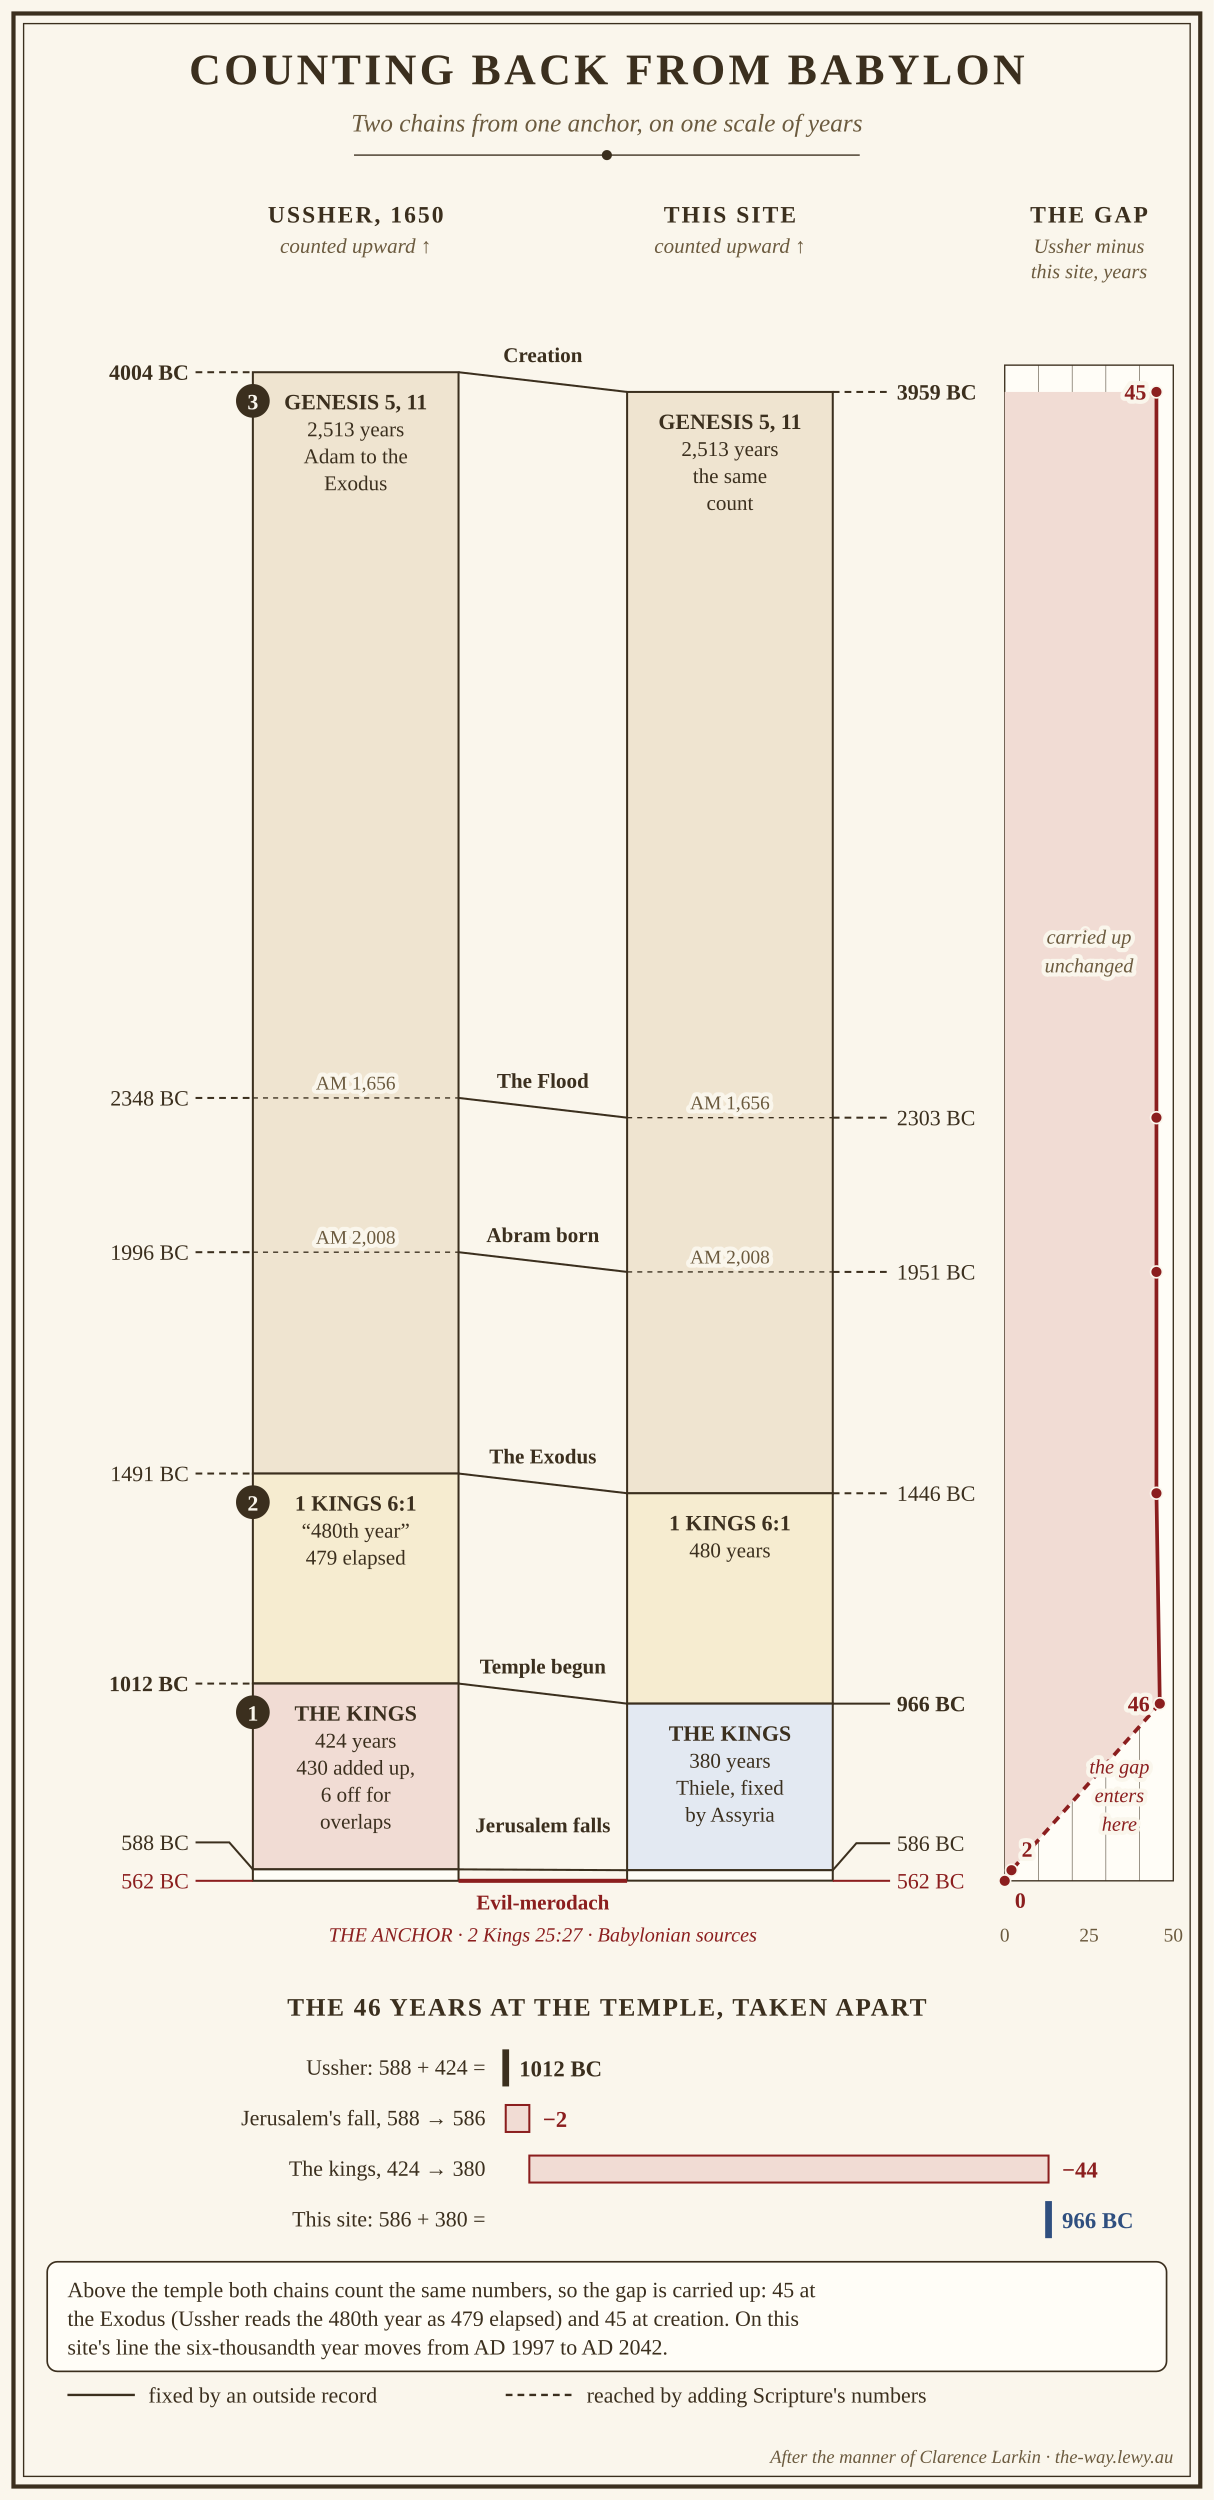
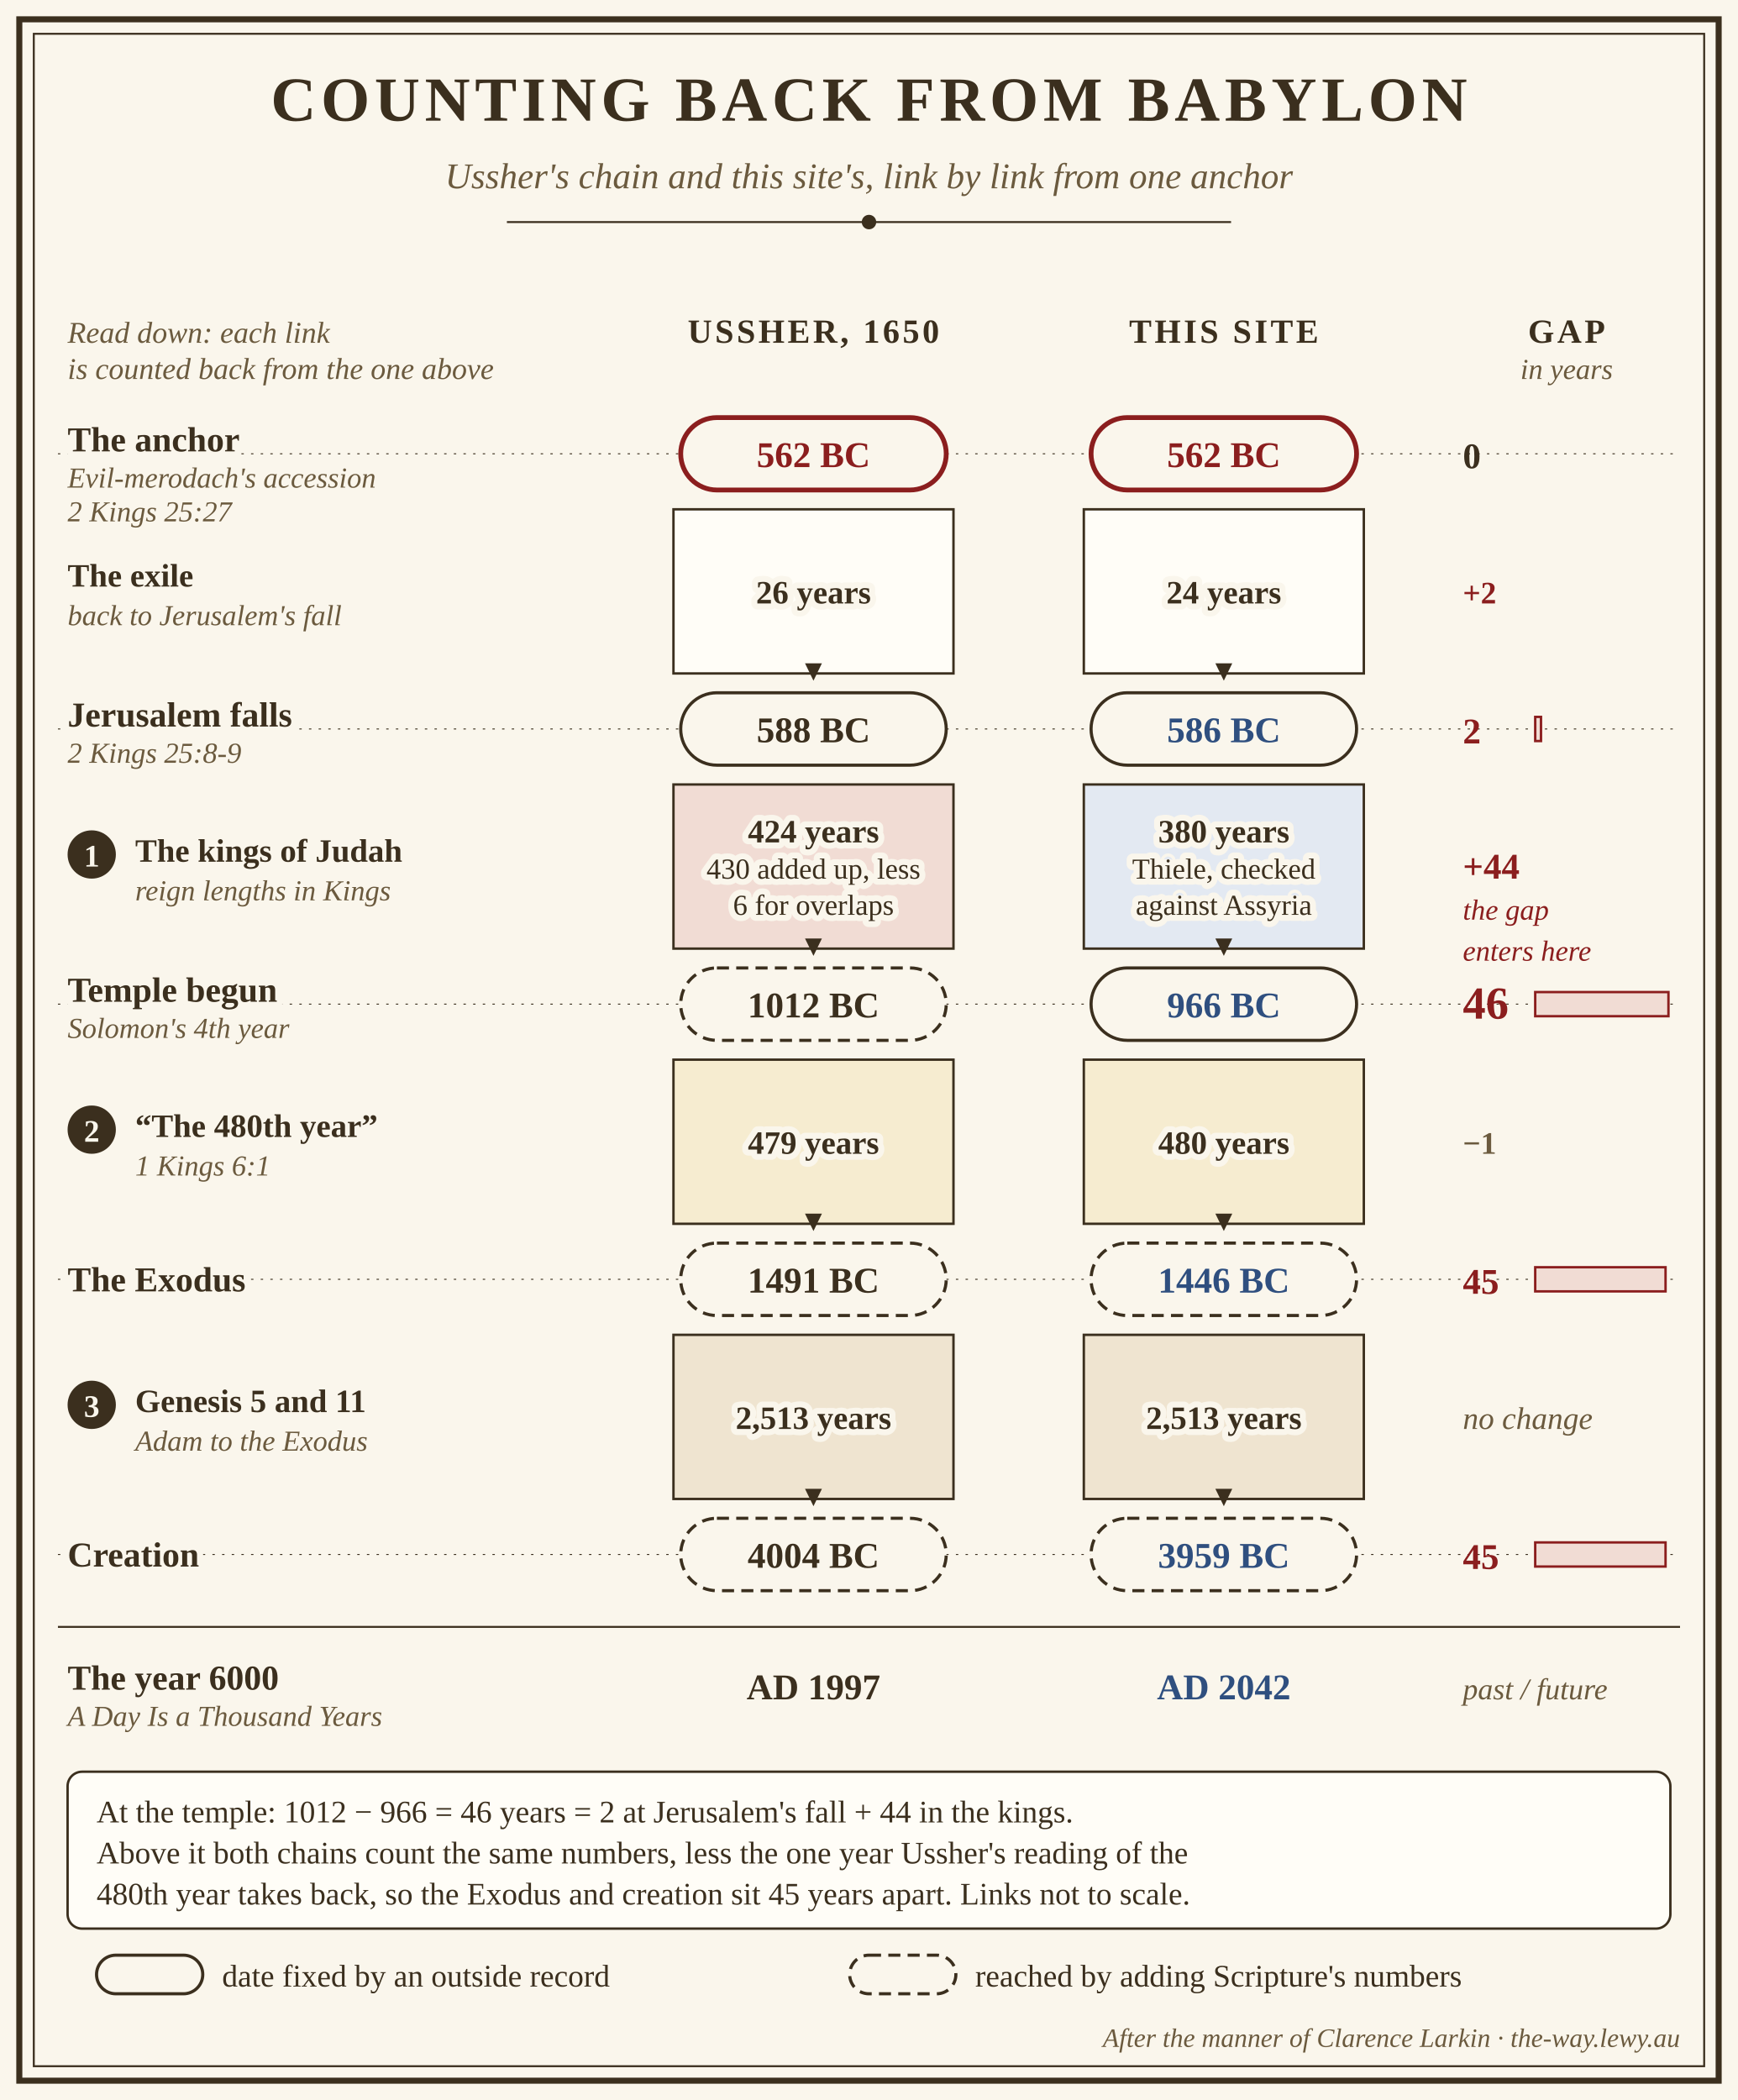
- <svg xmlns="http://www.w3.org/2000/svg" viewBox="0 0 720 1483" font-family="Georgia, 'Times New Roman', serif" role="img" aria-labelledby="t d">
-   <rect width="720" height="1483" fill="#faf6ec" />
-   <rect x="8" y="8" width="704" height="1467" fill="none" stroke="#3b2f1e" stroke-width="2.5" />
-   <rect x="14" y="14" width="692" height="1455" fill="none" stroke="#3b2f1e" stroke-width="0.8" />
+ <svg xmlns="http://www.w3.org/2000/svg" viewBox="0 0 720 870" font-family="Georgia, 'Times New Roman', serif" role="img" aria-labelledby="t d">
+   <rect width="720" height="870" fill="#faf6ec" />
+   <rect x="8" y="8" width="704" height="854" fill="none" stroke="#3b2f1e" stroke-width="2.5" />
+   <rect x="14" y="14" width="692" height="842" fill="none" stroke="#3b2f1e" stroke-width="0.8" />
  <text x="360.0" y="50.0" font-size="26" fill="#3b2f1e" text-anchor="middle" font-weight="bold" letter-spacing="2">COUNTING BACK FROM BABYLON</text>
-   <text x="360.0" y="78.0" font-size="15" fill="#6b5a3e" text-anchor="middle" font-style="italic">Two chains from one anchor, on one scale of years</text>
+   <text x="360.0" y="78.0" font-size="15" fill="#6b5a3e" text-anchor="middle" font-style="italic">Ussher's chain and this site's, link by link from one anchor</text>
  <path d="M210.0 92 H510.0" stroke="#3b2f1e" stroke-width="0.8" />
  <circle cx="360.0" cy="92" r="3" fill="#3b2f1e" />
-   <text x="211.0" y="132.0" font-size="14" fill="#3b2f1e" text-anchor="middle" font-weight="bold" letter-spacing="1.2">USSHER, 1650</text>
-   <text x="433.0" y="132.0" font-size="14" fill="#3b2f1e" text-anchor="middle" font-weight="bold" letter-spacing="1.2">THIS SITE</text>
-   <text x="211.0" y="150.0" font-size="12.5" fill="#6b5a3e" text-anchor="middle" font-style="italic">counted upward ↑</text>
-   <text x="433.0" y="150.0" font-size="12.5" fill="#6b5a3e" text-anchor="middle" font-style="italic">counted upward ↑</text>
-   <text x="646.0" y="132.0" font-size="14" fill="#3b2f1e" text-anchor="middle" font-weight="bold" letter-spacing="1.2">THE GAP</text>
-   <text x="646.0" y="150.0" font-size="12" fill="#6b5a3e" text-anchor="middle" font-style="italic">Ussher minus</text>
-   <text x="646.0" y="165.0" font-size="12" fill="#6b5a3e" text-anchor="middle" font-style="italic">this site, years</text>
-   <rect x="150" y="220.8" width="122" height="653.4" fill="#efe4d0" stroke="#3b2f1e" stroke-width="1.2" />
-   <text x="211.0" y="242.8" font-size="13" fill="#3b2f1e" text-anchor="middle" font-weight="bold">GENESIS 5, 11</text>
-   <text x="211.0" y="258.8" font-size="12.5" fill="#3b2f1e" text-anchor="middle">2,513 years</text>
-   <text x="211.0" y="274.8" font-size="12.5" fill="#3b2f1e" text-anchor="middle">Adam to the</text>
-   <text x="211.0" y="290.8" font-size="12.5" fill="#3b2f1e" text-anchor="middle">Exodus</text>
-   <circle cx="150" cy="237.8" r="10" fill="#3b2f1e" />
-   <text x="150.0" y="242.8" font-size="13" fill="#faf6ec" text-anchor="middle" font-weight="bold">3</text>
-   <rect x="150" y="874.1" width="122" height="124.5" fill="#f6ecd0" stroke="#3b2f1e" stroke-width="1.2" />
-   <text x="211.0" y="896.1" font-size="13" fill="#3b2f1e" text-anchor="middle" font-weight="bold">1 KINGS 6:1</text>
-   <text x="211.0" y="912.1" font-size="12.5" fill="#3b2f1e" text-anchor="middle">“480th year”</text>
-   <text x="211.0" y="928.1" font-size="12.5" fill="#3b2f1e" text-anchor="middle">479 elapsed</text>
-   <circle cx="150" cy="891.1" r="10" fill="#3b2f1e" />
-   <text x="150.0" y="896.1" font-size="13" fill="#faf6ec" text-anchor="middle" font-weight="bold">2</text>
-   <rect x="150" y="998.7" width="122" height="110.2" fill="#f1dcd4" stroke="#3b2f1e" stroke-width="1.2" />
-   <text x="211.0" y="1020.7" font-size="13" fill="#3b2f1e" text-anchor="middle" font-weight="bold">THE KINGS</text>
-   <text x="211.0" y="1036.7" font-size="12.5" fill="#3b2f1e" text-anchor="middle">424 years</text>
-   <text x="211.0" y="1052.7" font-size="12.5" fill="#3b2f1e" text-anchor="middle">430 added up,</text>
-   <text x="211.0" y="1068.7" font-size="12.5" fill="#3b2f1e" text-anchor="middle">6 off for</text>
-   <text x="211.0" y="1084.7" font-size="12.5" fill="#3b2f1e" text-anchor="middle">overlaps</text>
-   <circle cx="150" cy="1015.7" r="10" fill="#3b2f1e" />
-   <text x="150.0" y="1020.7" font-size="13" fill="#faf6ec" text-anchor="middle" font-weight="bold">1</text>
-   <rect x="150" y="1108.9" width="122" height="6.8" fill="#fffdf7" stroke="#3b2f1e" stroke-width="1.2" />
-   <rect x="372" y="232.5" width="122" height="653.4" fill="#efe4d0" stroke="#3b2f1e" stroke-width="1.2" />
-   <text x="433.0" y="254.5" font-size="13" fill="#3b2f1e" text-anchor="middle" font-weight="bold">GENESIS 5, 11</text>
-   <text x="433.0" y="270.5" font-size="12.5" fill="#3b2f1e" text-anchor="middle">2,513 years</text>
-   <text x="433.0" y="286.5" font-size="12.5" fill="#3b2f1e" text-anchor="middle">the same</text>
-   <text x="433.0" y="302.5" font-size="12.5" fill="#3b2f1e" text-anchor="middle">count</text>
-   <rect x="372" y="885.8" width="122" height="124.8" fill="#f6ecd0" stroke="#3b2f1e" stroke-width="1.2" />
-   <text x="433.0" y="907.8" font-size="13" fill="#3b2f1e" text-anchor="middle" font-weight="bold">1 KINGS 6:1</text>
-   <text x="433.0" y="923.8" font-size="12.5" fill="#3b2f1e" text-anchor="middle">480 years</text>
-   <rect x="372" y="1010.6" width="122" height="98.8" fill="#e3e9f2" stroke="#3b2f1e" stroke-width="1.2" />
-   <text x="433.0" y="1032.6" font-size="13" fill="#3b2f1e" text-anchor="middle" font-weight="bold">THE KINGS</text>
-   <text x="433.0" y="1048.6" font-size="12.5" fill="#3b2f1e" text-anchor="middle">380 years</text>
-   <text x="433.0" y="1064.6" font-size="12.5" fill="#3b2f1e" text-anchor="middle">Thiele, fixed</text>
-   <text x="433.0" y="1080.6" font-size="12.5" fill="#3b2f1e" text-anchor="middle">by Assyria</text>
-   <rect x="372" y="1109.4" width="122" height="6.2" fill="#fffdf7" stroke="#3b2f1e" stroke-width="1.2" />
-   <path d="M150 651.3 H272" stroke="#3b2f1e" stroke-width="0.8" stroke-dasharray="3 3" />
-   <text x="211.0" y="646.3" font-size="11.5" fill="#6b5a3e" text-anchor="middle" stroke="#faf6ec" stroke-width="5" stroke-linejoin="round" paint-order="stroke">AM 1,656</text>
-   <path d="M372 663.0 H494" stroke="#3b2f1e" stroke-width="0.8" stroke-dasharray="3 3" />
-   <text x="433.0" y="658.0" font-size="11.5" fill="#6b5a3e" text-anchor="middle" stroke="#faf6ec" stroke-width="5" stroke-linejoin="round" paint-order="stroke">AM 1,656</text>
-   <path d="M150 742.8 H272" stroke="#3b2f1e" stroke-width="0.8" stroke-dasharray="3 3" />
-   <text x="211.0" y="737.8" font-size="11.5" fill="#6b5a3e" text-anchor="middle" stroke="#faf6ec" stroke-width="5" stroke-linejoin="round" paint-order="stroke">AM 2,008</text>
-   <path d="M372 754.5 H494" stroke="#3b2f1e" stroke-width="0.8" stroke-dasharray="3 3" />
-   <text x="433.0" y="749.5" font-size="11.5" fill="#6b5a3e" text-anchor="middle" stroke="#faf6ec" stroke-width="5" stroke-linejoin="round" paint-order="stroke">AM 2,008</text>
-   <path d="M272 220.8 L372 232.5" stroke="#3b2f1e" stroke-width="1.2" />
-   <text x="322.0" y="214.8" font-size="12.5" fill="#3b2f1e" text-anchor="middle" font-weight="bold" stroke="#faf6ec" stroke-width="5" stroke-linejoin="round" paint-order="stroke">Creation</text>
-   <path d="M116 220.8 L136 220.8 L150 220.8" fill="none" stroke="#3b2f1e" stroke-width="1.2" stroke-dasharray="4 3" />
-   <path d="M494 232.5 L508 232.5 L528 232.5" fill="none" stroke="#3b2f1e" stroke-width="1.2" stroke-dasharray="4 3" />
-   <text x="112.0" y="225.3" font-size="13" fill="#3b2f1e" text-anchor="end" font-weight="bold" stroke="#faf6ec" stroke-width="5" stroke-linejoin="round" paint-order="stroke">4004 BC</text>
-   <text x="532.0" y="237.0" font-size="13" fill="#3b2f1e" font-weight="bold" stroke="#faf6ec" stroke-width="5" stroke-linejoin="round" paint-order="stroke">3959 BC</text>
-   <path d="M272 651.3 L372 663.0" stroke="#3b2f1e" stroke-width="1.2" />
-   <text x="322.0" y="645.3" font-size="12.5" fill="#3b2f1e" text-anchor="middle" font-weight="bold" stroke="#faf6ec" stroke-width="5" stroke-linejoin="round" paint-order="stroke">The Flood</text>
-   <path d="M116 651.3 L136 651.3 L150 651.3" fill="none" stroke="#3b2f1e" stroke-width="1.2" stroke-dasharray="4 3" />
-   <path d="M494 663.0 L508 663.0 L528 663.0" fill="none" stroke="#3b2f1e" stroke-width="1.2" stroke-dasharray="4 3" />
-   <text x="112.0" y="655.8" font-size="13" fill="#3b2f1e" text-anchor="end" stroke="#faf6ec" stroke-width="5" stroke-linejoin="round" paint-order="stroke">2348 BC</text>
-   <text x="532.0" y="667.5" font-size="13" fill="#3b2f1e" stroke="#faf6ec" stroke-width="5" stroke-linejoin="round" paint-order="stroke">2303 BC</text>
-   <path d="M272 742.8 L372 754.5" stroke="#3b2f1e" stroke-width="1.2" />
-   <text x="322.0" y="736.8" font-size="12.5" fill="#3b2f1e" text-anchor="middle" font-weight="bold" stroke="#faf6ec" stroke-width="5" stroke-linejoin="round" paint-order="stroke">Abram born</text>
-   <path d="M116 742.8 L136 742.8 L150 742.8" fill="none" stroke="#3b2f1e" stroke-width="1.2" stroke-dasharray="4 3" />
-   <path d="M494 754.5 L508 754.5 L528 754.5" fill="none" stroke="#3b2f1e" stroke-width="1.2" stroke-dasharray="4 3" />
-   <text x="112.0" y="747.3" font-size="13" fill="#3b2f1e" text-anchor="end" stroke="#faf6ec" stroke-width="5" stroke-linejoin="round" paint-order="stroke">1996 BC</text>
-   <text x="532.0" y="759.0" font-size="13" fill="#3b2f1e" stroke="#faf6ec" stroke-width="5" stroke-linejoin="round" paint-order="stroke">1951 BC</text>
-   <path d="M272 874.1 L372 885.8" stroke="#3b2f1e" stroke-width="1.2" />
-   <text x="322.0" y="868.1" font-size="12.5" fill="#3b2f1e" text-anchor="middle" font-weight="bold" stroke="#faf6ec" stroke-width="5" stroke-linejoin="round" paint-order="stroke">The Exodus</text>
-   <path d="M116 874.1 L136 874.1 L150 874.1" fill="none" stroke="#3b2f1e" stroke-width="1.2" stroke-dasharray="4 3" />
-   <path d="M494 885.8 L508 885.8 L528 885.8" fill="none" stroke="#3b2f1e" stroke-width="1.2" stroke-dasharray="4 3" />
-   <text x="112.0" y="878.6" font-size="13" fill="#3b2f1e" text-anchor="end" stroke="#faf6ec" stroke-width="5" stroke-linejoin="round" paint-order="stroke">1491 BC</text>
-   <text x="532.0" y="890.3" font-size="13" fill="#3b2f1e" stroke="#faf6ec" stroke-width="5" stroke-linejoin="round" paint-order="stroke">1446 BC</text>
-   <path d="M272 998.7 L372 1010.6" stroke="#3b2f1e" stroke-width="1.2" />
-   <text x="322.0" y="992.7" font-size="12.5" fill="#3b2f1e" text-anchor="middle" font-weight="bold" stroke="#faf6ec" stroke-width="5" stroke-linejoin="round" paint-order="stroke">Temple begun</text>
-   <path d="M116 998.7 L136 998.7 L150 998.7" fill="none" stroke="#3b2f1e" stroke-width="1.2" stroke-dasharray="4 3" />
-   <path d="M494 1010.6 L508 1010.6 L528 1010.6" fill="none" stroke="#3b2f1e" stroke-width="1.2" />
-   <text x="112.0" y="1003.2" font-size="13" fill="#3b2f1e" text-anchor="end" font-weight="bold" stroke="#faf6ec" stroke-width="5" stroke-linejoin="round" paint-order="stroke">1012 BC</text>
-   <text x="532.0" y="1015.1" font-size="13" fill="#3b2f1e" font-weight="bold" stroke="#faf6ec" stroke-width="5" stroke-linejoin="round" paint-order="stroke">966 BC</text>
-   <path d="M272 1108.9 L372 1109.4" stroke="#3b2f1e" stroke-width="1.2" />
-   <text x="322.0" y="1086.9" font-size="12.5" fill="#3b2f1e" text-anchor="middle" font-weight="bold" stroke="#faf6ec" stroke-width="5" stroke-linejoin="round" paint-order="stroke">Jerusalem falls</text>
-   <path d="M116 1092.9 L136 1092.9 L150 1108.9" fill="none" stroke="#3b2f1e" stroke-width="1.2" />
-   <path d="M494 1109.4 L508 1093.4 L528 1093.4" fill="none" stroke="#3b2f1e" stroke-width="1.2" />
-   <text x="112.0" y="1097.4" font-size="13" fill="#3b2f1e" text-anchor="end" stroke="#faf6ec" stroke-width="5" stroke-linejoin="round" paint-order="stroke">588 BC</text>
-   <text x="532.0" y="1097.9" font-size="13" fill="#3b2f1e" stroke="#faf6ec" stroke-width="5" stroke-linejoin="round" paint-order="stroke">586 BC</text>
-   <path d="M272 1115.7 L372 1115.7" stroke="#8b1e1e" stroke-width="2.4" />
-   <text x="322.0" y="1132.7" font-size="12.5" fill="#8b1e1e" text-anchor="middle" font-weight="bold" stroke="#faf6ec" stroke-width="5" stroke-linejoin="round" paint-order="stroke">Evil-merodach</text>
-   <path d="M116 1115.7 L136 1115.7 L150 1115.7" fill="none" stroke="#8b1e1e" stroke-width="1.2" />
-   <path d="M494 1115.7 L508 1115.7 L528 1115.7" fill="none" stroke="#8b1e1e" stroke-width="1.2" />
-   <text x="112.0" y="1120.2" font-size="13" fill="#8b1e1e" text-anchor="end" stroke="#faf6ec" stroke-width="5" stroke-linejoin="round" paint-order="stroke">562 BC</text>
-   <text x="532.0" y="1120.2" font-size="13" fill="#8b1e1e" stroke="#faf6ec" stroke-width="5" stroke-linejoin="round" paint-order="stroke">562 BC</text>
-   <text x="322.0" y="1151.7" font-size="12" fill="#8b1e1e" text-anchor="middle" font-style="italic">THE ANCHOR · 2 Kings 25:27 · Babylonian sources</text>
-   <rect x="596" y="216.6" width="100" height="899.1" fill="#fffdf7" stroke="#3b2f1e" stroke-width="0.8" />
-   <path d="M616.0 216.6 V1115.7" stroke="#3b2f1e" stroke-width="0.3" />
-   <path d="M636.0 216.6 V1115.7" stroke="#3b2f1e" stroke-width="0.3" />
-   <path d="M656.0 216.6 V1115.7" stroke="#3b2f1e" stroke-width="0.3" />
-   <path d="M676.0 216.6 V1115.7" stroke="#3b2f1e" stroke-width="0.3" />
-   <text x="596.0" y="1151.7" font-size="11.5" fill="#6b5a3e" text-anchor="middle">0</text>
-   <text x="646.0" y="1151.7" font-size="11.5" fill="#6b5a3e" text-anchor="middle">25</text>
-   <text x="696.0" y="1151.7" font-size="11.5" fill="#6b5a3e" text-anchor="middle">50</text>
-   <path d="M596 232.5 L686.0 232.5 L686.0 663.0 L686.0 754.5 L686.0 885.8 L688.0 1010.6 L600.0 1109.4 L596.0 1115.7 L596 1115.7 Z" fill="#f1dcd4" />
-   <path d="M686.0 232.5 L686.0 663.0" stroke="#8b1e1e" stroke-width="2.2" />
-   <path d="M686.0 663.0 L686.0 754.5" stroke="#8b1e1e" stroke-width="2.2" />
-   <path d="M686.0 754.5 L686.0 885.8" stroke="#8b1e1e" stroke-width="2.2" />
-   <path d="M686.0 885.8 L688.0 1010.6" stroke="#8b1e1e" stroke-width="2.2" />
-   <path d="M688.0 1010.6 L600.0 1109.4" stroke="#8b1e1e" stroke-width="2.2" stroke-dasharray="5 4" />
-   <path d="M600.0 1109.4 L596.0 1115.7" stroke="#8b1e1e" stroke-width="2.2" />
-   <circle cx="686.0" cy="232.5" r="3.5" fill="#8b1e1e" stroke="#faf6ec" />
-   <circle cx="686.0" cy="663.0" r="3.5" fill="#8b1e1e" stroke="#faf6ec" />
-   <circle cx="686.0" cy="754.5" r="3.5" fill="#8b1e1e" stroke="#faf6ec" />
-   <circle cx="686.0" cy="885.8" r="3.5" fill="#8b1e1e" stroke="#faf6ec" />
-   <circle cx="688.0" cy="1010.6" r="3.5" fill="#8b1e1e" stroke="#faf6ec" />
-   <circle cx="600.0" cy="1109.4" r="3.5" fill="#8b1e1e" stroke="#faf6ec" />
-   <circle cx="596.0" cy="1115.7" r="3.5" fill="#8b1e1e" stroke="#faf6ec" />
-   <text x="680.0" y="237.0" font-size="13" fill="#8b1e1e" text-anchor="end" font-weight="bold" stroke="#faf6ec" stroke-width="5" stroke-linejoin="round" paint-order="stroke">45</text>
-   <text x="682.0" y="1015.1" font-size="13" fill="#8b1e1e" text-anchor="end" font-weight="bold" stroke="#faf6ec" stroke-width="5" stroke-linejoin="round" paint-order="stroke">46</text>
-   <text x="606.0" y="1101.4" font-size="13" fill="#8b1e1e" font-weight="bold" stroke="#faf6ec" stroke-width="5" stroke-linejoin="round" paint-order="stroke">2</text>
-   <text x="602.0" y="1131.7" font-size="13" fill="#8b1e1e" font-weight="bold" stroke="#faf6ec" stroke-width="5" stroke-linejoin="round" paint-order="stroke">0</text>
-   <text x="664.0" y="1052.0" font-size="12" fill="#8b1e1e" text-anchor="middle" font-style="italic" stroke="#faf6ec" stroke-width="5" stroke-linejoin="round" paint-order="stroke">the gap</text>
-   <text x="664.0" y="1069.0" font-size="12" fill="#8b1e1e" text-anchor="middle" font-style="italic" stroke="#faf6ec" stroke-width="5" stroke-linejoin="round" paint-order="stroke">enters</text>
-   <text x="664.0" y="1086.0" font-size="12" fill="#8b1e1e" text-anchor="middle" font-style="italic" stroke="#faf6ec" stroke-width="5" stroke-linejoin="round" paint-order="stroke">here</text>
-   <text x="646.0" y="559.8" font-size="12" fill="#6b5a3e" text-anchor="middle" font-style="italic" stroke="#faf6ec" stroke-width="5" stroke-linejoin="round" paint-order="stroke">carried up</text>
-   <text x="646.0" y="576.8" font-size="12" fill="#6b5a3e" text-anchor="middle" font-style="italic" stroke="#faf6ec" stroke-width="5" stroke-linejoin="round" paint-order="stroke">unchanged</text>
-   <text x="360.0" y="1195.7" font-size="15" fill="#3b2f1e" text-anchor="middle" font-weight="bold" letter-spacing="1">THE 46 YEARS AT THE TEMPLE, TAKEN APART</text>
-   <text x="288.0" y="1230.7" font-size="13" fill="#3b2f1e" text-anchor="end">Ussher: 588 + 424 =</text>
-   <path d="M300.0 1215.68 V1237.68" stroke="#3b2f1e" stroke-width="4" />
-   <text x="308.0" y="1231.7" font-size="13.5" fill="#3b2f1e" font-weight="bold">1012 BC</text>
-   <text x="288.0" y="1260.7" font-size="13" fill="#3b2f1e" text-anchor="end">Jerusalem's fall, 588 → 586</text>
-   <rect x="300.0" y="1248.68" width="14.0" height="16" fill="#f1dcd4" stroke="#8b1e1e" stroke-width="1.2" />
-   <text x="322.0" y="1261.7" font-size="13.5" fill="#8b1e1e" font-weight="bold">−2</text>
-   <text x="288.0" y="1290.7" font-size="13" fill="#3b2f1e" text-anchor="end">The kings, 424 → 380</text>
-   <rect x="314.0" y="1278.68" width="308.0" height="16" fill="#f1dcd4" stroke="#8b1e1e" stroke-width="1.2" />
-   <text x="630.0" y="1291.7" font-size="13.5" fill="#8b1e1e" font-weight="bold">−44</text>
-   <text x="288.0" y="1320.7" font-size="13" fill="#3b2f1e" text-anchor="end">This site: 586 + 380 =</text>
-   <path d="M622.0 1305.68 V1327.68" stroke="#2f4f7f" stroke-width="4" />
-   <text x="630.0" y="1321.7" font-size="13.5" fill="#2f4f7f" font-weight="bold">966 BC</text>
-   <rect x="28" y="1341.68" width="664" height="65" rx="6" fill="#fffdf7" stroke="#3b2f1e" />
-   <text x="40.0" y="1362.7" font-size="13" fill="#3b2f1e">Above the temple both chains count the same numbers, so the gap is carried up: 45 at</text>
-   <text x="40.0" y="1379.7" font-size="13" fill="#3b2f1e">the Exodus (Ussher reads the 480th year as 479 elapsed) and 45 at creation. On this</text>
-   <text x="40.0" y="1396.7" font-size="13" fill="#3b2f1e">site's line the six-thousandth year moves from AD 1997 to AD 2042.</text>
-   <path d="M40 1420.68 H80" stroke="#3b2f1e" stroke-width="1.4" />
-   <text x="88.0" y="1425.2" font-size="13" fill="#3b2f1e">fixed by an outside record</text>
-   <path d="M300 1420.68 H340" stroke="#3b2f1e" stroke-width="1.4" stroke-dasharray="4 3" />
-   <text x="348.0" y="1425.2" font-size="13" fill="#3b2f1e">reached by adding Scripture's numbers</text>
-   <text x="696.0" y="1461.0" font-size="11" fill="#6b5a3e" text-anchor="end" font-style="italic">After the manner of Clarence Larkin · the-way.lewy.au</text>
+   <text x="337.0" y="142.0" font-size="14" fill="#3b2f1e" text-anchor="middle" font-weight="bold" letter-spacing="1.2">USSHER, 1650</text>
+   <text x="507.0" y="142.0" font-size="14" fill="#3b2f1e" text-anchor="middle" font-weight="bold" letter-spacing="1.2">THIS SITE</text>
+   <text x="649.0" y="142.0" font-size="14" fill="#3b2f1e" text-anchor="middle" font-weight="bold" letter-spacing="1.2">GAP</text>
+   <text x="649.0" y="157.0" font-size="12" fill="#6b5a3e" text-anchor="middle" font-style="italic">in years</text>
+   <text x="28.0" y="142.0" font-size="12.5" fill="#6b5a3e" font-style="italic">Read down: each link</text>
+   <text x="28.0" y="157.0" font-size="12.5" fill="#6b5a3e" font-style="italic">is counted back from the one above</text>
+   <path d="M24 188.0 H696" stroke="#3b2f1e" stroke-width="0.4" stroke-dasharray="1 3" />
+   <text x="28.0" y="187.0" font-size="14.5" fill="#3b2f1e" font-weight="bold" stroke="#faf6ec" stroke-width="5" stroke-linejoin="round" paint-order="stroke">The anchor</text>
+   <text x="28.0" y="202.0" font-size="12" fill="#6b5a3e" font-style="italic">Evil-merodach's accession</text>
+   <text x="28.0" y="216.0" font-size="12" fill="#6b5a3e" font-style="italic">2 Kings 25:27</text>
+   <rect x="282" y="173" width="110" height="30" rx="15" fill="#faf6ec" stroke="#8b1e1e" stroke-width="2" />
+   <text x="337.0" y="193.5" font-size="15" fill="#8b1e1e" text-anchor="middle" font-weight="bold">562 BC</text>
+   <rect x="452" y="173" width="110" height="30" rx="15" fill="#faf6ec" stroke="#8b1e1e" stroke-width="2" />
+   <text x="507.0" y="193.5" font-size="15" fill="#8b1e1e" text-anchor="middle" font-weight="bold">562 BC</text>
+   <text x="606.0" y="194.0" font-size="15" fill="#3b2f1e" font-weight="bold">0</text>
+   <text x="28.0" y="243.0" font-size="13.5" fill="#3b2f1e" font-weight="bold">The exile</text>
+   <text x="28.0" y="259.0" font-size="12" fill="#6b5a3e" font-style="italic">back to Jerusalem's fall</text>
+   <rect x="279.0" y="211" width="116" height="68" fill="#fffdf7" stroke="#3b2f1e" stroke-width="1" />
+   <path d="M337.0 282.0 L333.5 274.8 L340.5 274.8 Z" fill="#3b2f1e" />
+   <text x="337.0" y="250.0" font-size="13.5" fill="#3b2f1e" text-anchor="middle" font-weight="bold" stroke="#faf6ec" stroke-width="5" stroke-linejoin="round" paint-order="stroke">26 years</text>
+   <rect x="449.0" y="211" width="116" height="68" fill="#fffdf7" stroke="#3b2f1e" stroke-width="1" />
+   <path d="M507.0 282.0 L503.5 274.8 L510.5 274.8 Z" fill="#3b2f1e" />
+   <text x="507.0" y="250.0" font-size="13.5" fill="#3b2f1e" text-anchor="middle" font-weight="bold" stroke="#faf6ec" stroke-width="5" stroke-linejoin="round" paint-order="stroke">24 years</text>
+   <text x="606.0" y="250.0" font-size="13" fill="#8b1e1e" font-weight="bold">+2</text>
+   <path d="M24 302.0 H696" stroke="#3b2f1e" stroke-width="0.4" stroke-dasharray="1 3" />
+   <text x="28.0" y="301.0" font-size="14.5" fill="#3b2f1e" font-weight="bold" stroke="#faf6ec" stroke-width="5" stroke-linejoin="round" paint-order="stroke">Jerusalem falls</text>
+   <text x="28.0" y="316.0" font-size="12" fill="#6b5a3e" font-style="italic">2 Kings 25:8-9</text>
+   <rect x="282" y="287" width="110" height="30" rx="15" fill="#faf6ec" stroke="#3b2f1e" stroke-width="1.3" />
+   <text x="337.0" y="307.5" font-size="15" fill="#3b2f1e" text-anchor="middle" font-weight="bold">588 BC</text>
+   <rect x="452" y="287" width="110" height="30" rx="15" fill="#faf6ec" stroke="#3b2f1e" stroke-width="1.3" />
+   <text x="507.0" y="307.5" font-size="15" fill="#2f4f7f" text-anchor="middle" font-weight="bold">586 BC</text>
+   <text x="606.0" y="308.0" font-size="15" fill="#8b1e1e" font-weight="bold">2</text>
+   <rect x="636" y="297.0" width="2.4" height="10" fill="#f1dcd4" stroke="#8b1e1e" stroke-width="1" />
+   <circle cx="38" cy="354.0" r="10" fill="#3b2f1e" />
+   <text x="38.0" y="359.0" font-size="13" fill="#faf6ec" text-anchor="middle" font-weight="bold">1</text>
+   <text x="56.0" y="357.0" font-size="13.5" fill="#3b2f1e" font-weight="bold">The kings of Judah</text>
+   <text x="56.0" y="373.0" font-size="12" fill="#6b5a3e" font-style="italic">reign lengths in Kings</text>
+   <rect x="279.0" y="325" width="116" height="68" fill="#f1dcd4" stroke="#3b2f1e" stroke-width="1" />
+   <path d="M337.0 396.0 L333.5 388.8 L340.5 388.8 Z" fill="#3b2f1e" />
+   <text x="337.0" y="349.0" font-size="13.5" fill="#3b2f1e" text-anchor="middle" font-weight="bold" stroke="#faf6ec" stroke-width="5" stroke-linejoin="round" paint-order="stroke">424 years</text>
+   <text x="337.0" y="364.0" font-size="12" fill="#3b2f1e" text-anchor="middle" stroke="#faf6ec" stroke-width="5" stroke-linejoin="round" paint-order="stroke">430 added up, less</text>
+   <text x="337.0" y="379.0" font-size="12" fill="#3b2f1e" text-anchor="middle" stroke="#faf6ec" stroke-width="5" stroke-linejoin="round" paint-order="stroke">6 for overlaps</text>
+   <rect x="449.0" y="325" width="116" height="68" fill="#e3e9f2" stroke="#3b2f1e" stroke-width="1" />
+   <path d="M507.0 396.0 L503.5 388.8 L510.5 388.8 Z" fill="#3b2f1e" />
+   <text x="507.0" y="349.0" font-size="13.5" fill="#3b2f1e" text-anchor="middle" font-weight="bold" stroke="#faf6ec" stroke-width="5" stroke-linejoin="round" paint-order="stroke">380 years</text>
+   <text x="507.0" y="364.0" font-size="12" fill="#3b2f1e" text-anchor="middle" stroke="#faf6ec" stroke-width="5" stroke-linejoin="round" paint-order="stroke">Thiele, checked</text>
+   <text x="507.0" y="379.0" font-size="12" fill="#3b2f1e" text-anchor="middle" stroke="#faf6ec" stroke-width="5" stroke-linejoin="round" paint-order="stroke">against Assyria</text>
+   <text x="606.0" y="364.0" font-size="15" fill="#8b1e1e" font-weight="bold">+44</text>
+   <text x="606.0" y="381.0" font-size="12" fill="#8b1e1e" font-style="italic">the gap</text>
+   <text x="606.0" y="398.0" font-size="12" fill="#8b1e1e" font-style="italic">enters here</text>
+   <path d="M24 416.0 H696" stroke="#3b2f1e" stroke-width="0.4" stroke-dasharray="1 3" />
+   <text x="28.0" y="415.0" font-size="14.5" fill="#3b2f1e" font-weight="bold" stroke="#faf6ec" stroke-width="5" stroke-linejoin="round" paint-order="stroke">Temple begun</text>
+   <text x="28.0" y="430.0" font-size="12" fill="#6b5a3e" font-style="italic">Solomon's 4th year</text>
+   <rect x="282" y="401" width="110" height="30" rx="15" fill="#faf6ec" stroke="#3b2f1e" stroke-width="1.3" stroke-dasharray="5 3" />
+   <text x="337.0" y="421.5" font-size="15" fill="#3b2f1e" text-anchor="middle" font-weight="bold">1012 BC</text>
+   <rect x="452" y="401" width="110" height="30" rx="15" fill="#faf6ec" stroke="#3b2f1e" stroke-width="1.3" />
+   <text x="507.0" y="421.5" font-size="15" fill="#2f4f7f" text-anchor="middle" font-weight="bold">966 BC</text>
+   <text x="606.0" y="422.0" font-size="19" fill="#8b1e1e" font-weight="bold">46</text>
+   <rect x="636" y="411.0" width="55.2" height="10" fill="#f1dcd4" stroke="#8b1e1e" stroke-width="1" />
+   <circle cx="38" cy="468.0" r="10" fill="#3b2f1e" />
+   <text x="38.0" y="473.0" font-size="13" fill="#faf6ec" text-anchor="middle" font-weight="bold">2</text>
+   <text x="56.0" y="471.0" font-size="13.5" fill="#3b2f1e" font-weight="bold">“The 480th year”</text>
+   <text x="56.0" y="487.0" font-size="12" fill="#6b5a3e" font-style="italic">1 Kings 6:1</text>
+   <rect x="279.0" y="439" width="116" height="68" fill="#f6ecd0" stroke="#3b2f1e" stroke-width="1" />
+   <path d="M337.0 510.0 L333.5 502.8 L340.5 502.8 Z" fill="#3b2f1e" />
+   <text x="337.0" y="478.0" font-size="13.5" fill="#3b2f1e" text-anchor="middle" font-weight="bold" stroke="#faf6ec" stroke-width="5" stroke-linejoin="round" paint-order="stroke">479 years</text>
+   <rect x="449.0" y="439" width="116" height="68" fill="#f6ecd0" stroke="#3b2f1e" stroke-width="1" />
+   <path d="M507.0 510.0 L503.5 502.8 L510.5 502.8 Z" fill="#3b2f1e" />
+   <text x="507.0" y="478.0" font-size="13.5" fill="#3b2f1e" text-anchor="middle" font-weight="bold" stroke="#faf6ec" stroke-width="5" stroke-linejoin="round" paint-order="stroke">480 years</text>
+   <text x="606.0" y="478.0" font-size="13" fill="#6b5a3e" font-weight="bold">−1</text>
+   <path d="M24 530.0 H696" stroke="#3b2f1e" stroke-width="0.4" stroke-dasharray="1 3" />
+   <text x="28.0" y="535.0" font-size="14.5" fill="#3b2f1e" font-weight="bold" stroke="#faf6ec" stroke-width="5" stroke-linejoin="round" paint-order="stroke">The Exodus</text>
+   <rect x="282" y="515" width="110" height="30" rx="15" fill="#faf6ec" stroke="#3b2f1e" stroke-width="1.3" stroke-dasharray="5 3" />
+   <text x="337.0" y="535.5" font-size="15" fill="#3b2f1e" text-anchor="middle" font-weight="bold">1491 BC</text>
+   <rect x="452" y="515" width="110" height="30" rx="15" fill="#faf6ec" stroke="#3b2f1e" stroke-width="1.3" stroke-dasharray="5 3" />
+   <text x="507.0" y="535.5" font-size="15" fill="#2f4f7f" text-anchor="middle" font-weight="bold">1446 BC</text>
+   <text x="606.0" y="536.0" font-size="15" fill="#8b1e1e" font-weight="bold">45</text>
+   <rect x="636" y="525.0" width="54.0" height="10" fill="#f1dcd4" stroke="#8b1e1e" stroke-width="1" />
+   <circle cx="38" cy="582.0" r="10" fill="#3b2f1e" />
+   <text x="38.0" y="587.0" font-size="13" fill="#faf6ec" text-anchor="middle" font-weight="bold">3</text>
+   <text x="56.0" y="585.0" font-size="13.5" fill="#3b2f1e" font-weight="bold">Genesis 5 and 11</text>
+   <text x="56.0" y="601.0" font-size="12" fill="#6b5a3e" font-style="italic">Adam to the Exodus</text>
+   <rect x="279.0" y="553" width="116" height="68" fill="#efe4d0" stroke="#3b2f1e" stroke-width="1" />
+   <path d="M337.0 624.0 L333.5 616.8 L340.5 616.8 Z" fill="#3b2f1e" />
+   <text x="337.0" y="592.0" font-size="13.5" fill="#3b2f1e" text-anchor="middle" font-weight="bold" stroke="#faf6ec" stroke-width="5" stroke-linejoin="round" paint-order="stroke">2,513 years</text>
+   <rect x="449.0" y="553" width="116" height="68" fill="#efe4d0" stroke="#3b2f1e" stroke-width="1" />
+   <path d="M507.0 624.0 L503.5 616.8 L510.5 616.8 Z" fill="#3b2f1e" />
+   <text x="507.0" y="592.0" font-size="13.5" fill="#3b2f1e" text-anchor="middle" font-weight="bold" stroke="#faf6ec" stroke-width="5" stroke-linejoin="round" paint-order="stroke">2,513 years</text>
+   <text x="606.0" y="592.0" font-size="13" fill="#6b5a3e" font-style="italic">no change</text>
+   <path d="M24 644.0 H696" stroke="#3b2f1e" stroke-width="0.4" stroke-dasharray="1 3" />
+   <text x="28.0" y="649.0" font-size="14.5" fill="#3b2f1e" font-weight="bold" stroke="#faf6ec" stroke-width="5" stroke-linejoin="round" paint-order="stroke">Creation</text>
+   <rect x="282" y="629" width="110" height="30" rx="15" fill="#faf6ec" stroke="#3b2f1e" stroke-width="1.3" stroke-dasharray="5 3" />
+   <text x="337.0" y="649.5" font-size="15" fill="#3b2f1e" text-anchor="middle" font-weight="bold">4004 BC</text>
+   <rect x="452" y="629" width="110" height="30" rx="15" fill="#faf6ec" stroke="#3b2f1e" stroke-width="1.3" stroke-dasharray="5 3" />
+   <text x="507.0" y="649.5" font-size="15" fill="#2f4f7f" text-anchor="middle" font-weight="bold">3959 BC</text>
+   <text x="606.0" y="650.0" font-size="15" fill="#8b1e1e" font-weight="bold">45</text>
+   <rect x="636" y="639.0" width="54.0" height="10" fill="#f1dcd4" stroke="#8b1e1e" stroke-width="1" />
+   <path d="M24 674 H696" stroke="#3b2f1e" stroke-width="0.8" />
+   <text x="28.0" y="700.0" font-size="14.5" fill="#3b2f1e" font-weight="bold">The year 6000</text>
+   <text x="28.0" y="715.0" font-size="12" fill="#6b5a3e" font-style="italic">A Day Is a Thousand Years</text>
+   <text x="337.0" y="704.0" font-size="15" fill="#3b2f1e" text-anchor="middle" font-weight="bold">AD 1997</text>
+   <text x="507.0" y="704.0" font-size="15" fill="#2f4f7f" text-anchor="middle" font-weight="bold">AD 2042</text>
+   <text x="606.0" y="704.0" font-size="12.5" fill="#6b5a3e" font-style="italic">past / future</text>
+   <rect x="28" y="734" width="664" height="65" rx="6" fill="#fffdf7" stroke="#3b2f1e" />
+   <text x="40.0" y="755.0" font-size="13" fill="#3b2f1e">At the temple: 1012 − 966 = 46 years = 2 at Jerusalem's fall + 44 in the kings.</text>
+   <text x="40.0" y="772.0" font-size="13" fill="#3b2f1e">Above it both chains count the same numbers, less the one year Ussher's reading of the</text>
+   <text x="40.0" y="789.0" font-size="13" fill="#3b2f1e">480th year takes back, so the Exodus and creation sit 45 years apart. Links not to scale.</text>
+   <rect x="40" y="810" width="44" height="16" rx="8" fill="#faf6ec" stroke="#3b2f1e" stroke-width="1.3" />
+   <text x="92.0" y="823.0" font-size="13" fill="#3b2f1e">date fixed by an outside record</text>
+   <rect x="352" y="810" width="44" height="16" rx="8" fill="#faf6ec" stroke="#3b2f1e" stroke-width="1.3" stroke-dasharray="5 3" />
+   <text x="404.0" y="823.0" font-size="13" fill="#3b2f1e">reached by adding Scripture's numbers</text>
+   <text x="696.0" y="848.0" font-size="11" fill="#6b5a3e" text-anchor="end" font-style="italic">After the manner of Clarence Larkin · the-way.lewy.au</text>
</svg>
